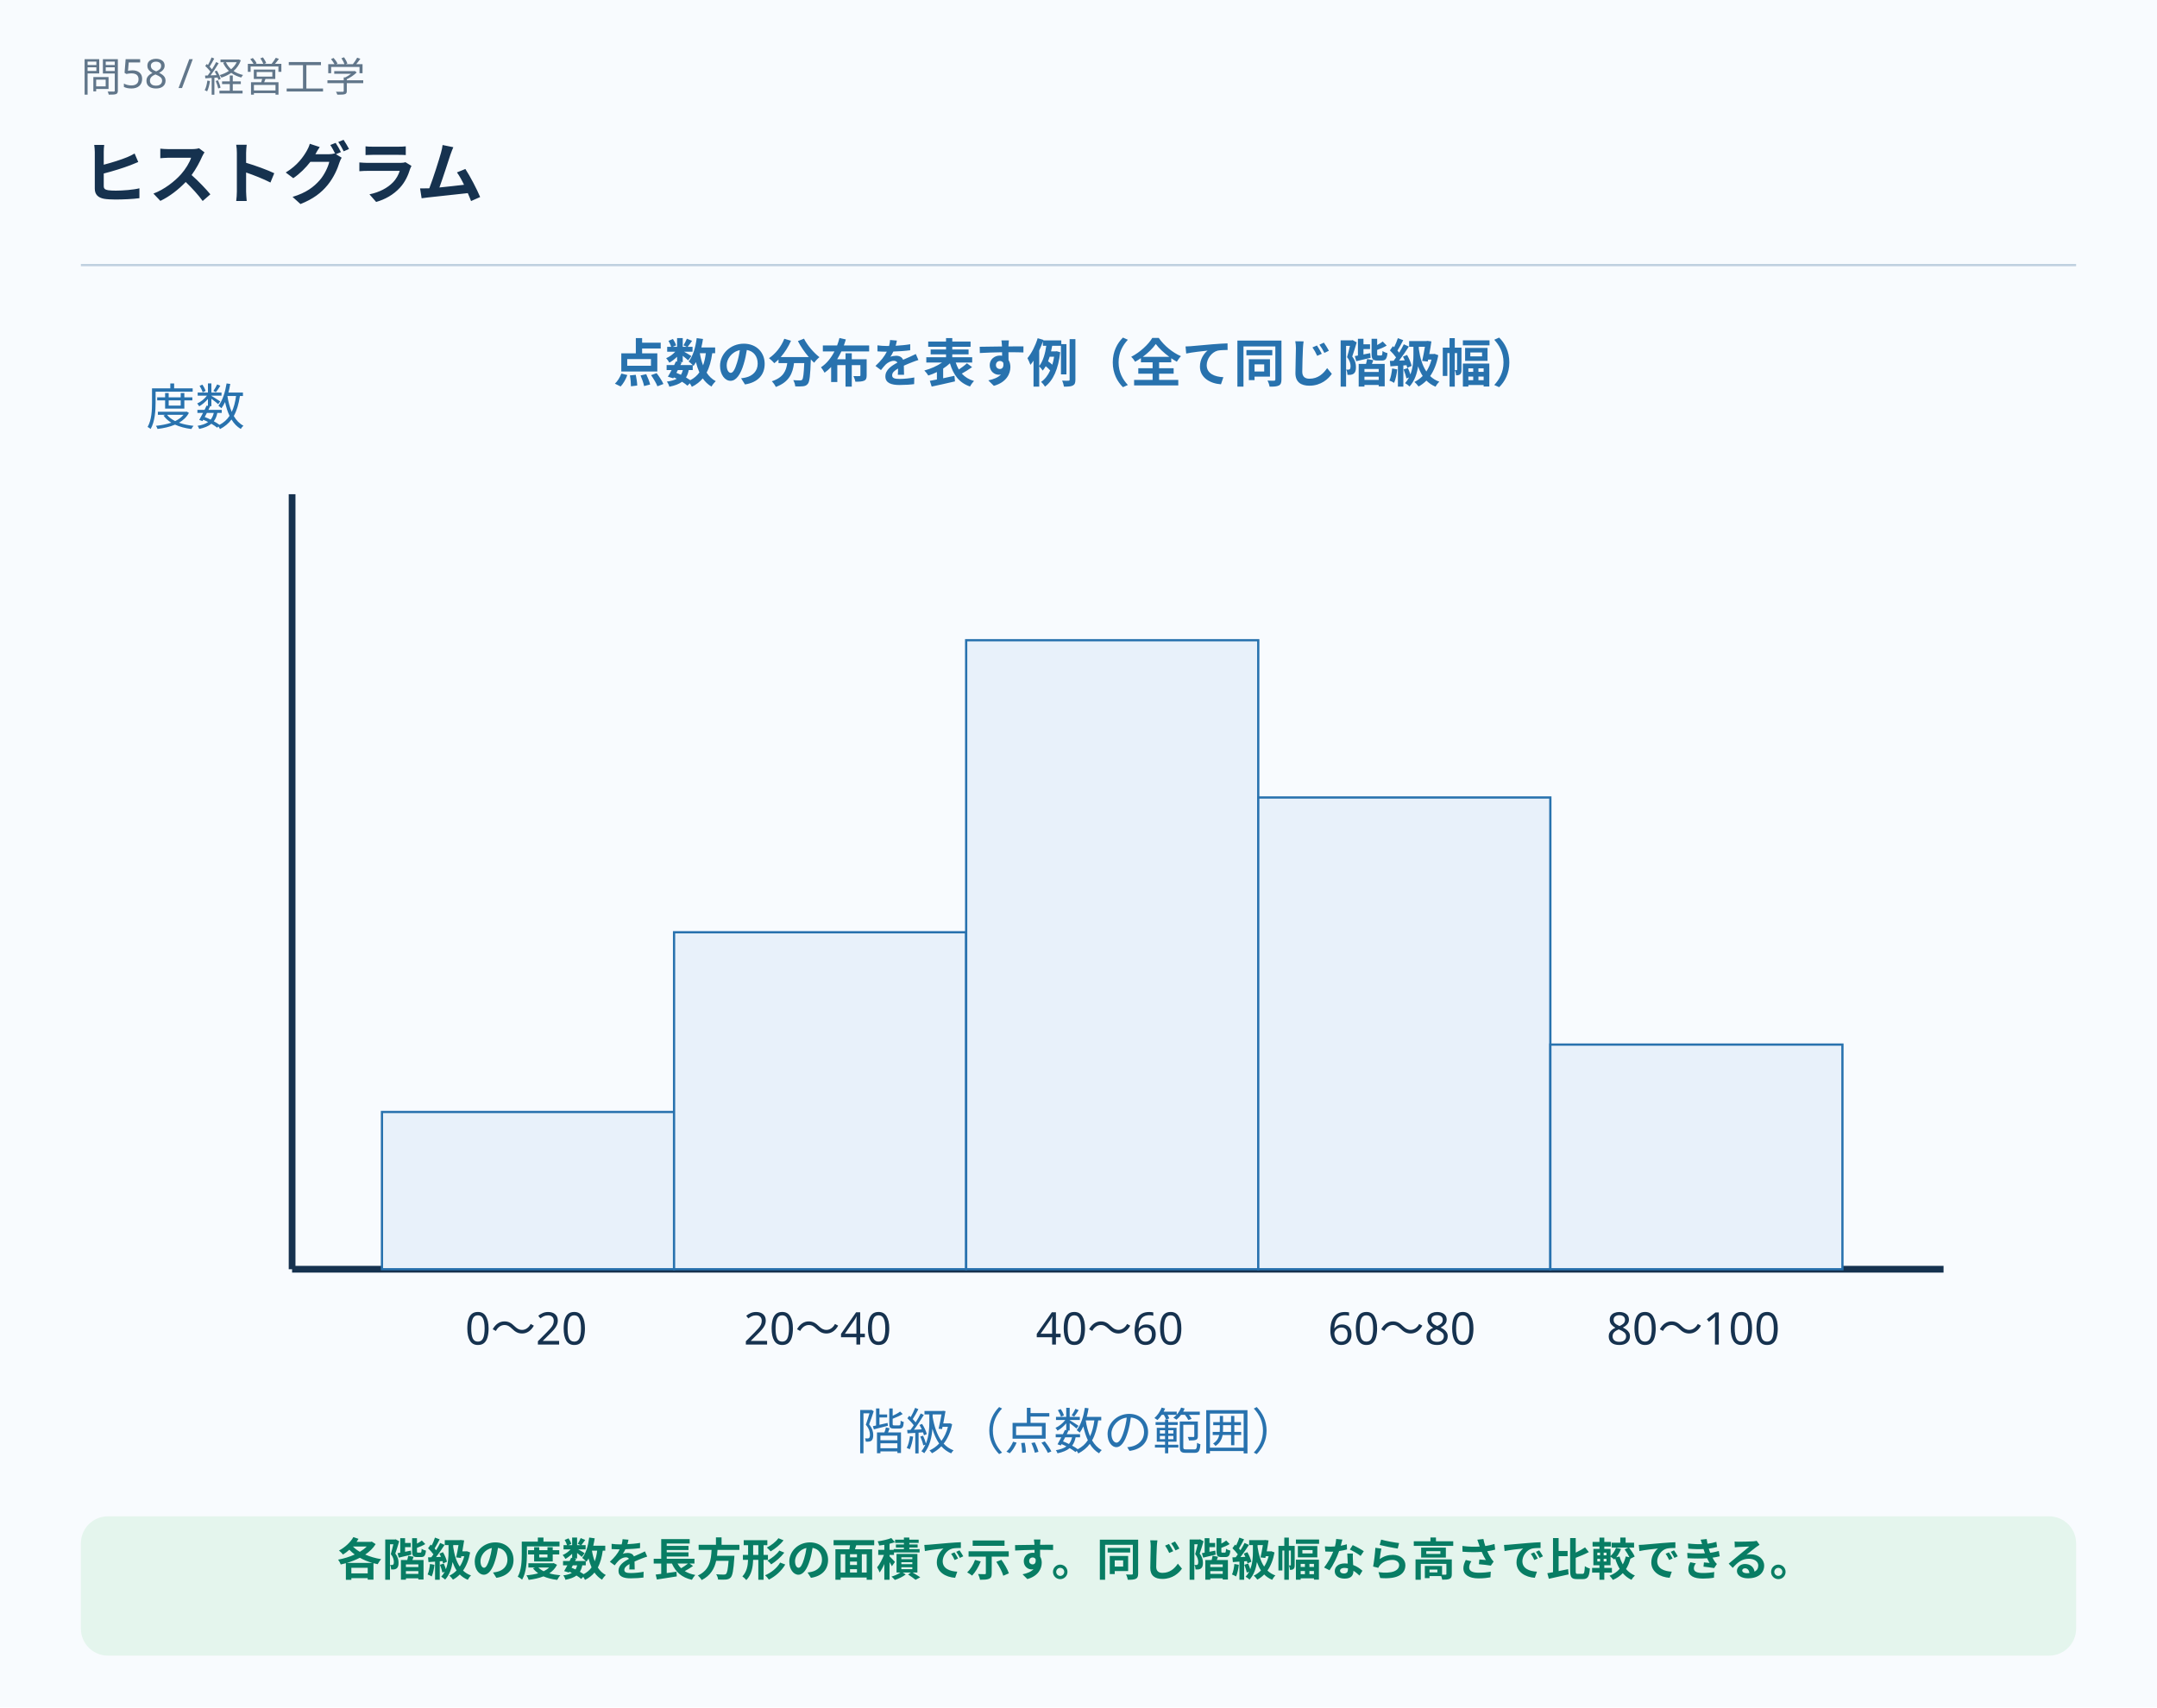
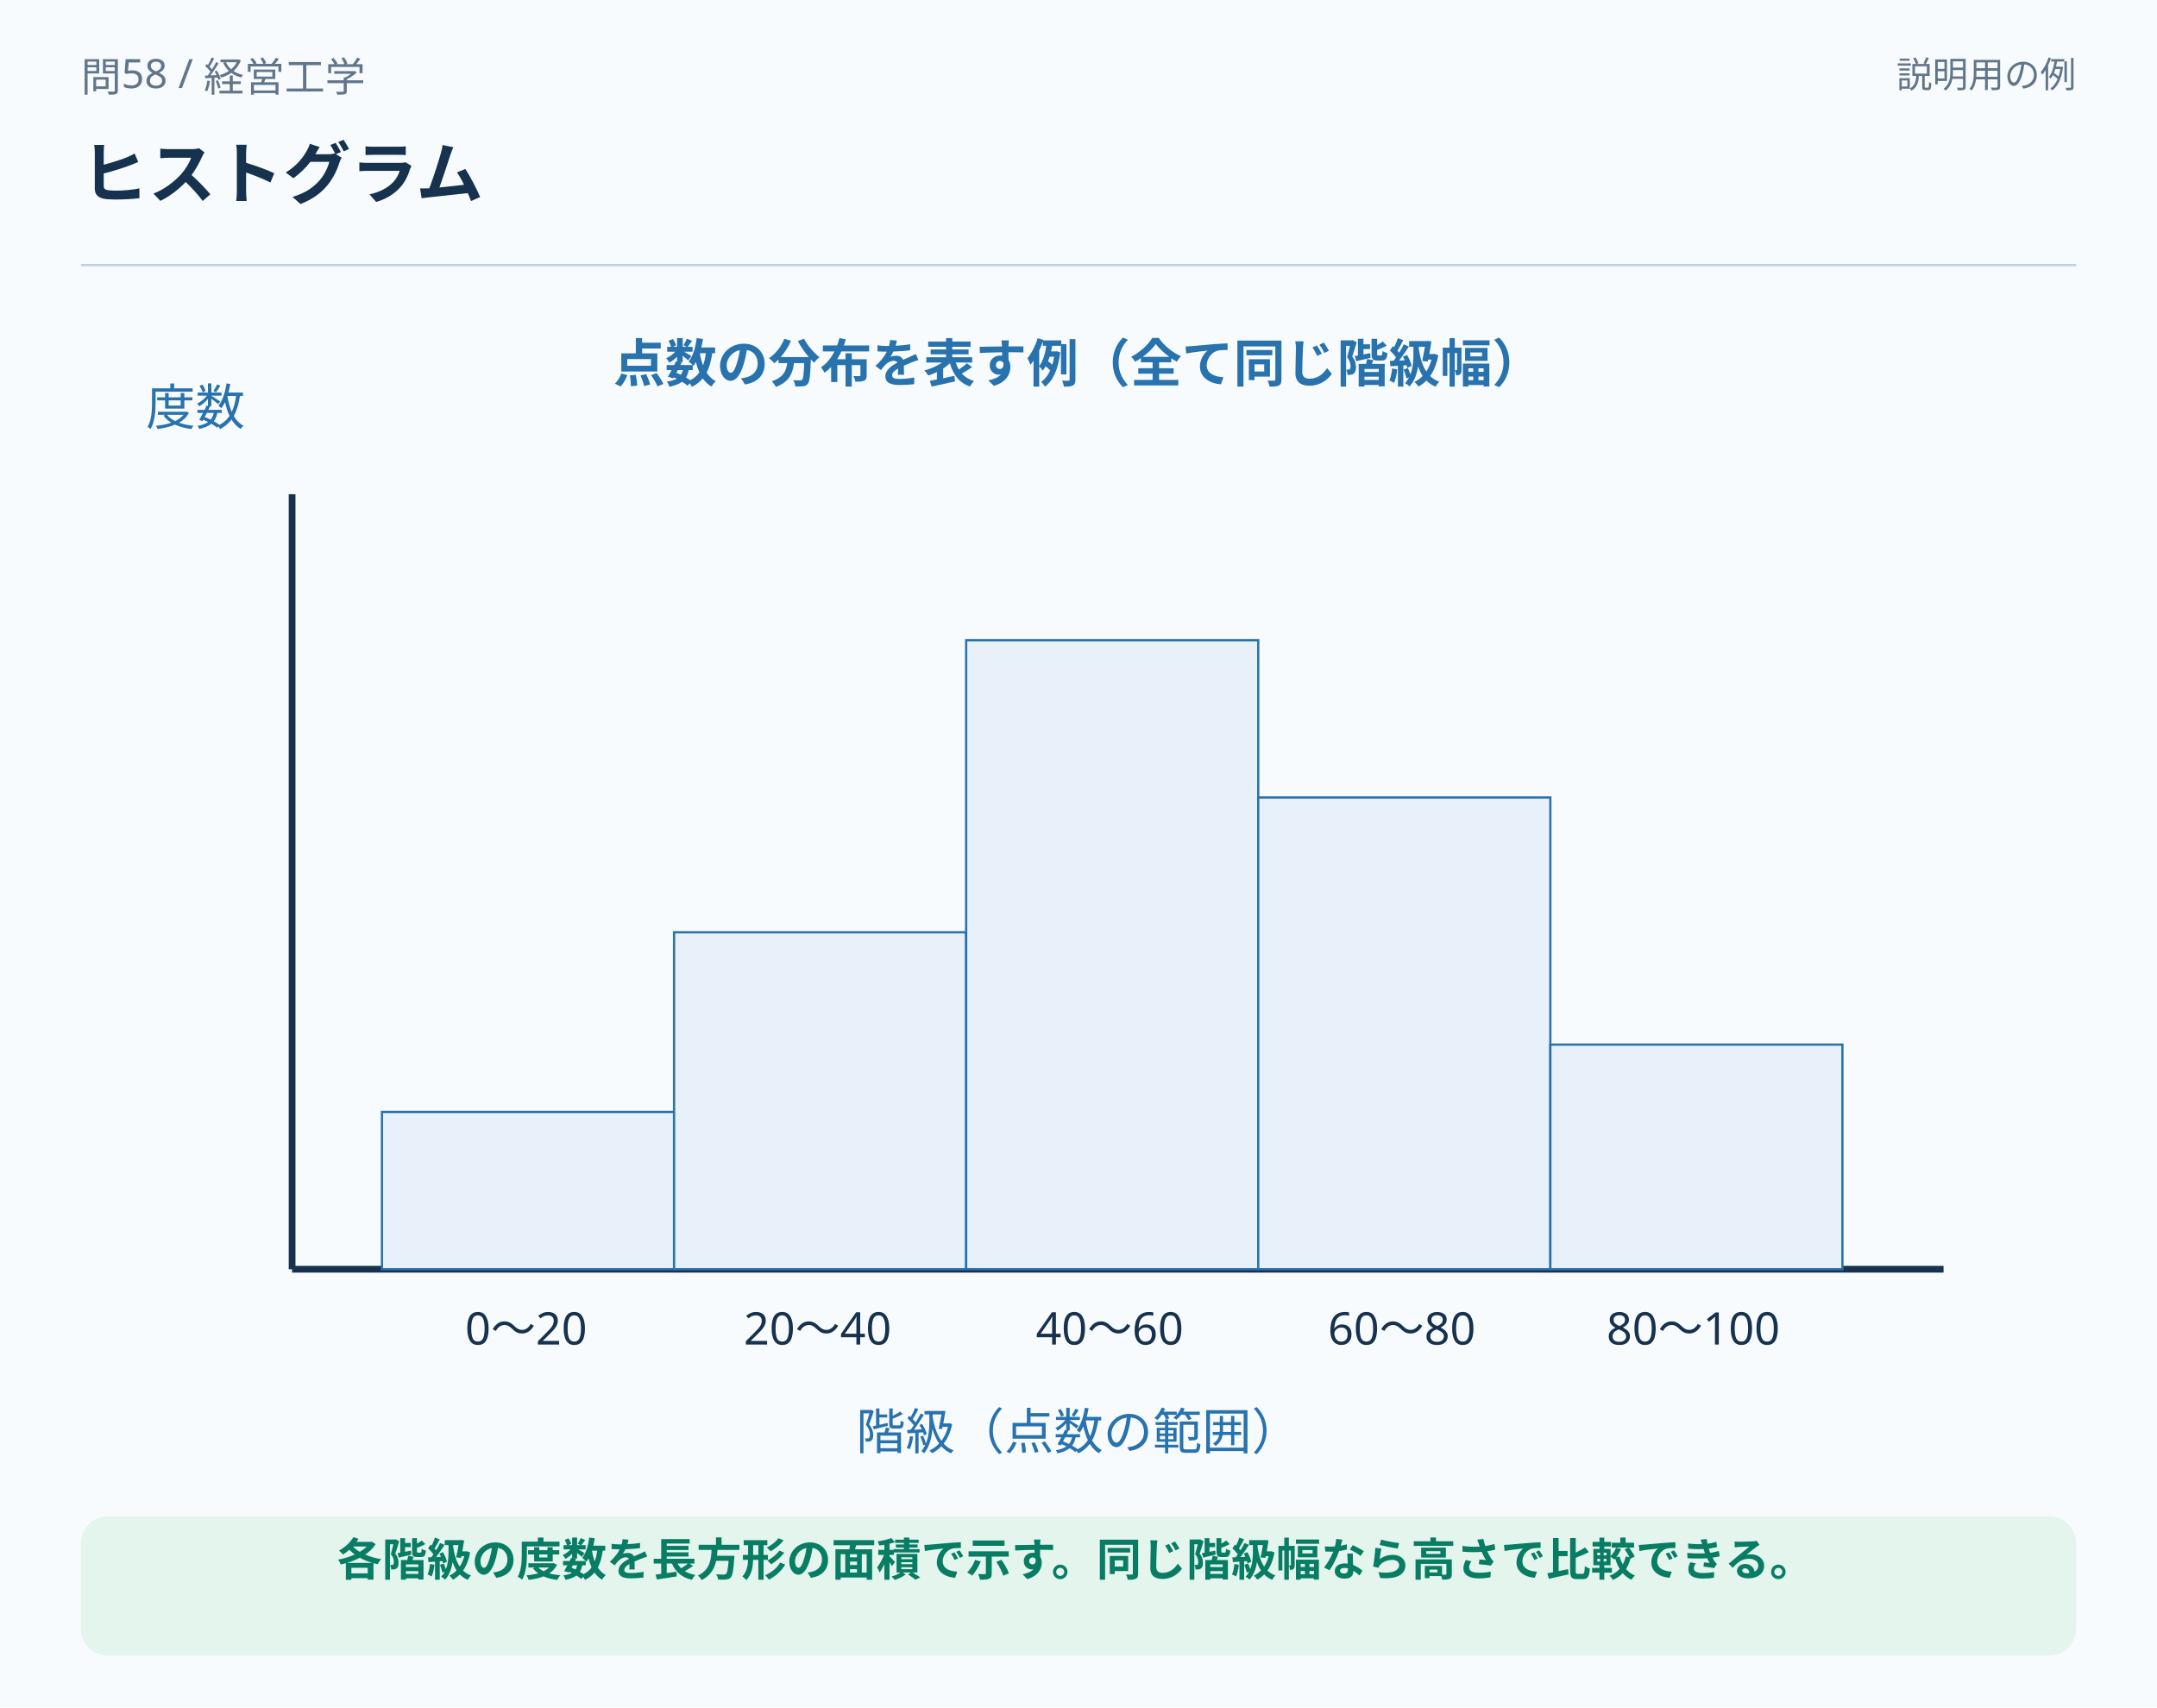
<svg xmlns="http://www.w3.org/2000/svg" viewBox="0 0 960 760" role="img" aria-labelledby="title58 desc58">
  <g font-family="Meiryo,Yu Gothic,sans-serif">
    <rect x="0" y="0" width="960" height="760" rx="0" fill="#f8fbfe" stroke="none" />
    <text x="36.00" y="25" font-size="18" fill="#61768a" font-weight="400" dominant-baseline="text-before-edge">問58  /  経営工学</text>
    <text x="36.00" y="62" font-size="30" fill="#16324f" font-weight="700" dominant-baseline="text-before-edge">ヒストグラム</text>
    <line x1="36" y1="118" x2="924" y2="118" stroke="#bfd0df" stroke-width="1" />
    <text x="273.00" y="150" font-size="23" fill="#2872ae" font-weight="700" dominant-baseline="text-before-edge">点数の分布を表す例（全て同じ階級幅）</text>
    <line x1="130" y1="565" x2="865" y2="565" stroke="#16324f" stroke-width="3" />
    <line x1="130" y1="565" x2="130" y2="220" stroke="#16324f" stroke-width="3" />
    <text x="65.00" y="170" font-size="22" fill="#2872ae" font-weight="400" dominant-baseline="text-before-edge">度数</text>
    <rect x="170" y="495" width="130" height="70" rx="0" fill="#e8f1fa" stroke="#2872ae" />
    <text x="207.00" y="583" font-size="20" fill="#16324f" font-weight="400" dominant-baseline="text-before-edge">0〜20</text>
    <rect x="300" y="415" width="130" height="150" rx="0" fill="#e8f1fa" stroke="#2872ae" />
    <text x="331.00" y="583" font-size="20" fill="#16324f" font-weight="400" dominant-baseline="text-before-edge">20〜40</text>
    <rect x="430" y="285" width="130" height="280" rx="0" fill="#e8f1fa" stroke="#2872ae" />
    <text x="461.00" y="583" font-size="20" fill="#16324f" font-weight="400" dominant-baseline="text-before-edge">40〜60</text>
    <rect x="560" y="355" width="130" height="210" rx="0" fill="#e8f1fa" stroke="#2872ae" />
    <text x="591.00" y="583" font-size="20" fill="#16324f" font-weight="400" dominant-baseline="text-before-edge">60〜80</text>
    <rect x="690" y="465" width="130" height="100" rx="0" fill="#e8f1fa" stroke="#2872ae" />
    <text x="715.00" y="583" font-size="20" fill="#16324f" font-weight="400" dominant-baseline="text-before-edge">80〜100</text>
    <text x="381.00" y="626" font-size="22" fill="#2872ae" font-weight="400" dominant-baseline="text-before-edge">階級（点数の範囲）</text>
    <rect x="36" y="675" width="888" height="62" rx="12" fill="#e4f5ed" stroke="none" />
    <text x="150.00" y="684" font-size="20" fill="#087d64" font-weight="700" dominant-baseline="text-before-edge">各階級の度数を長方形の面積で示す。同じ階級幅なら高さで比較できる。</text>
+     <text x="924" y="25" font-size="16" fill="#61768a" text-anchor="end" dominant-baseline="text-before-edge">説明用の例</text>
  </g>
</svg>
